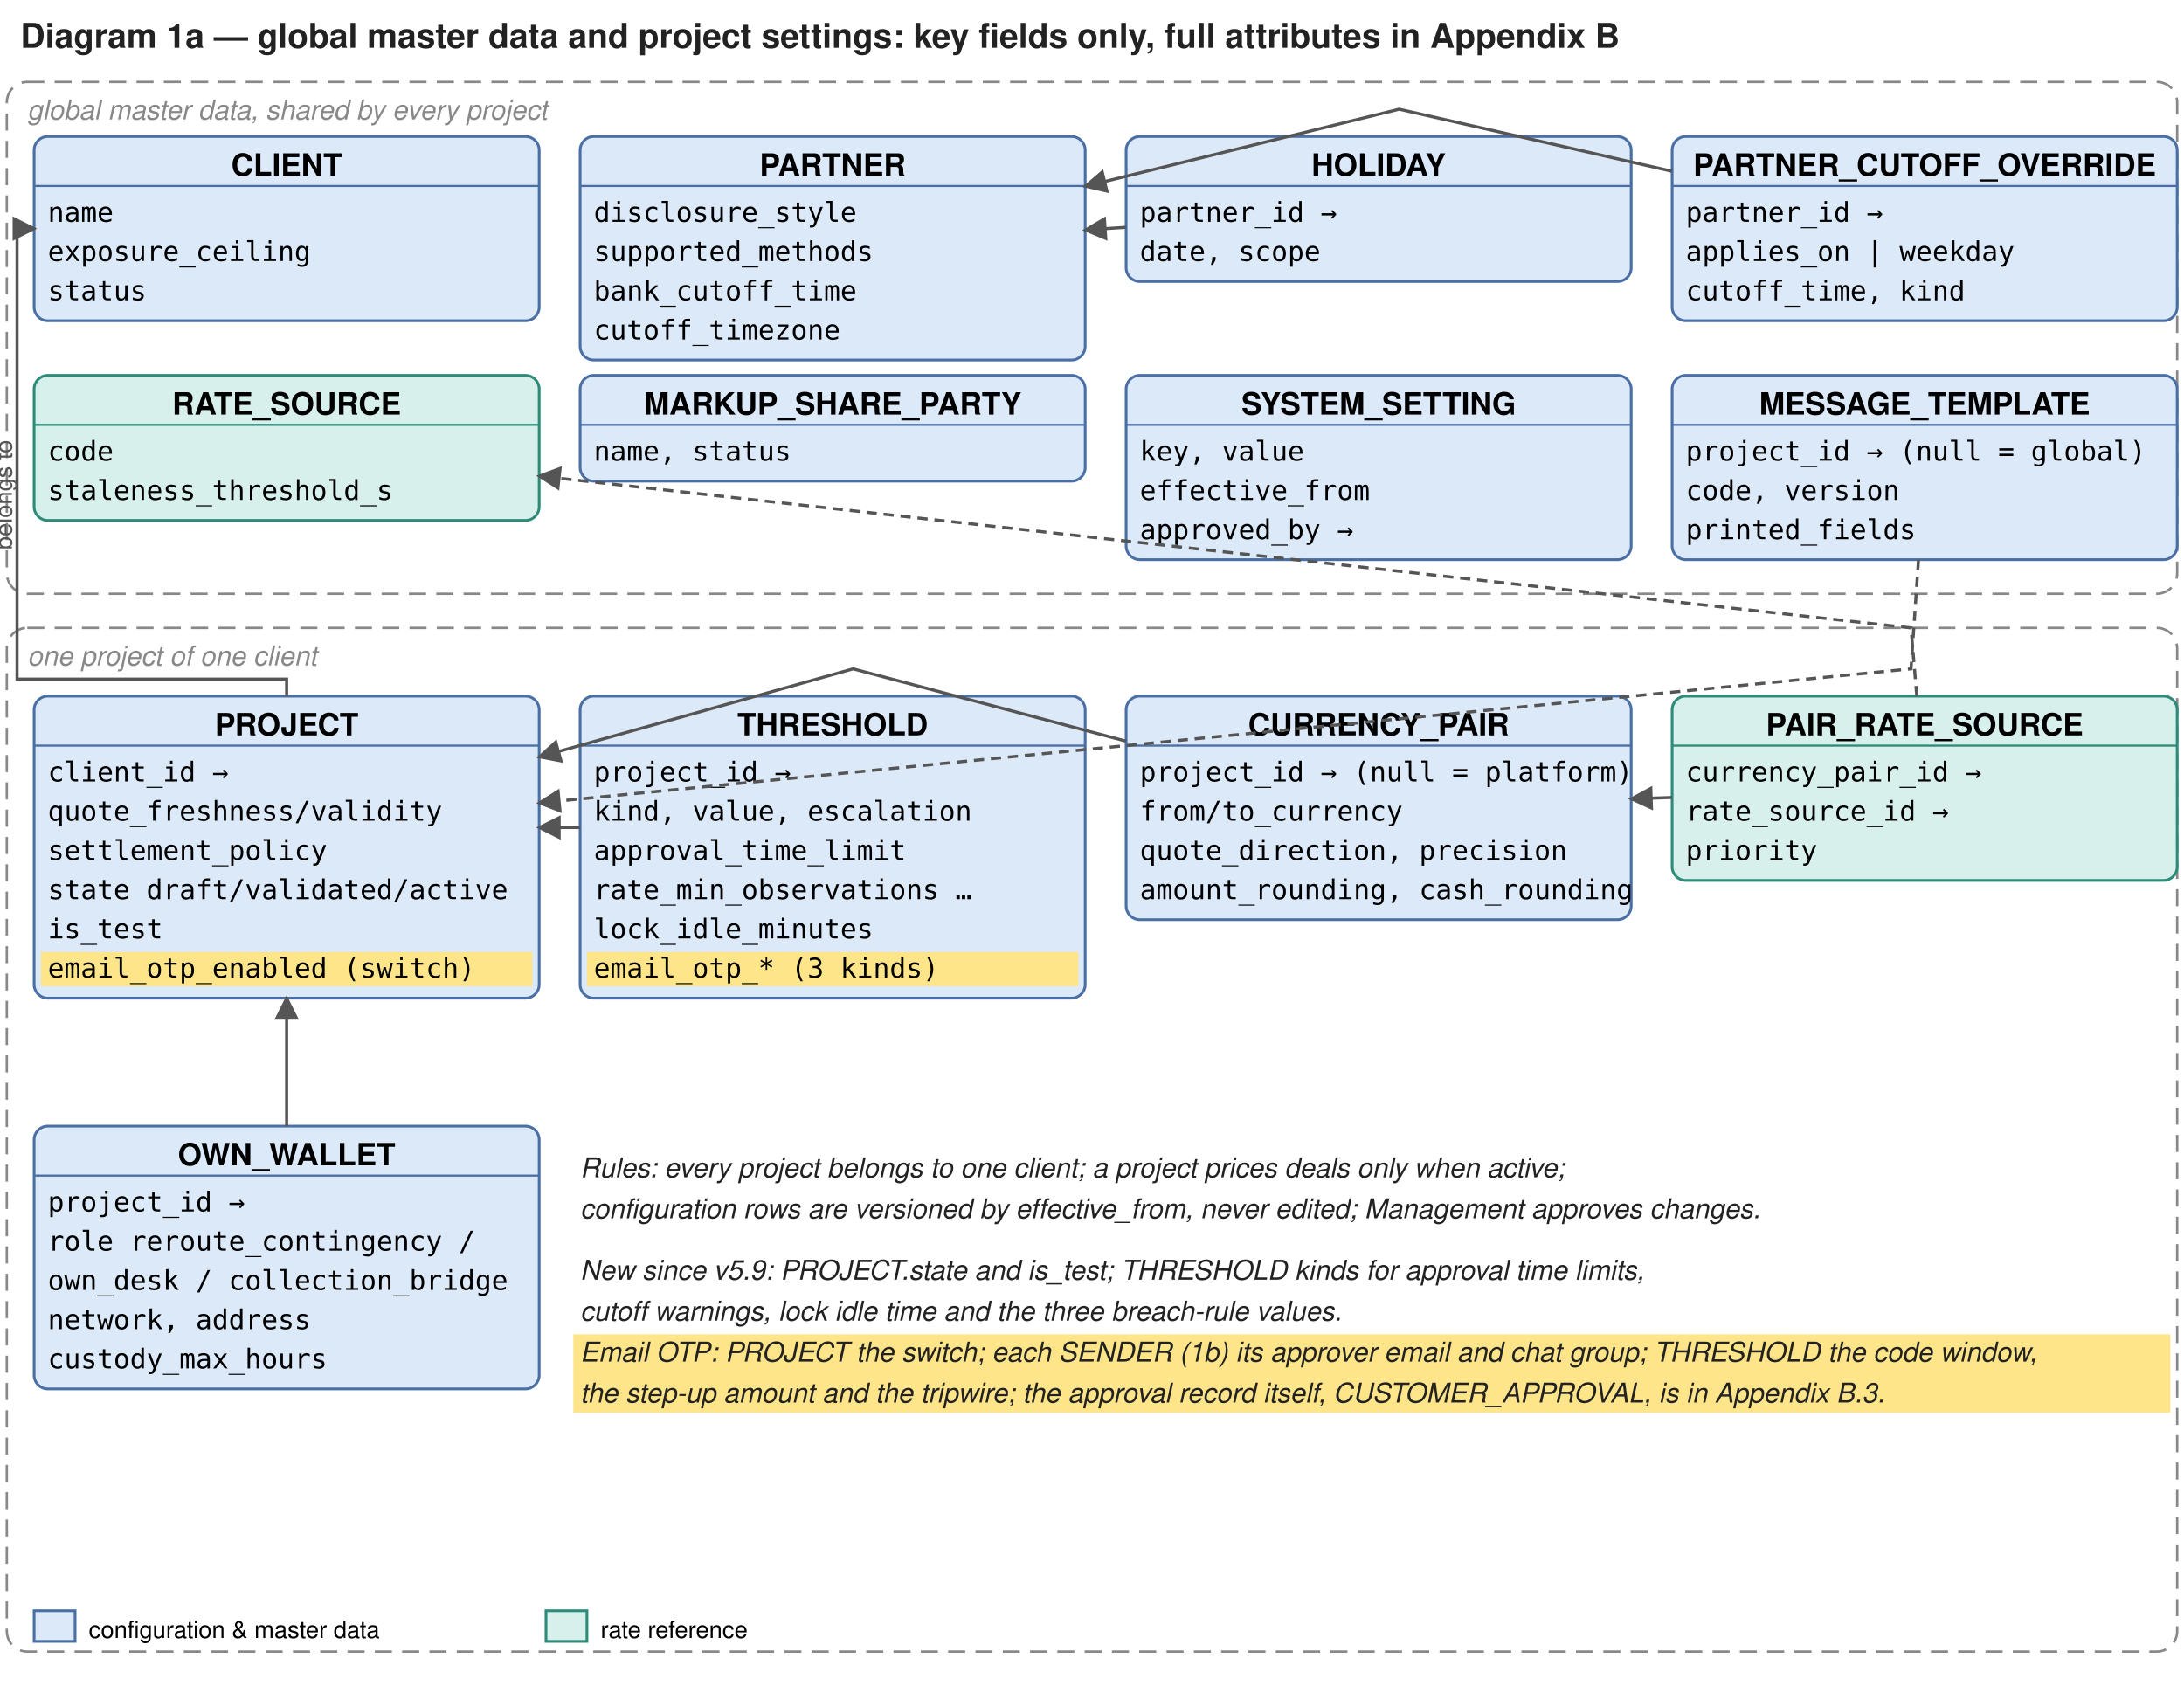
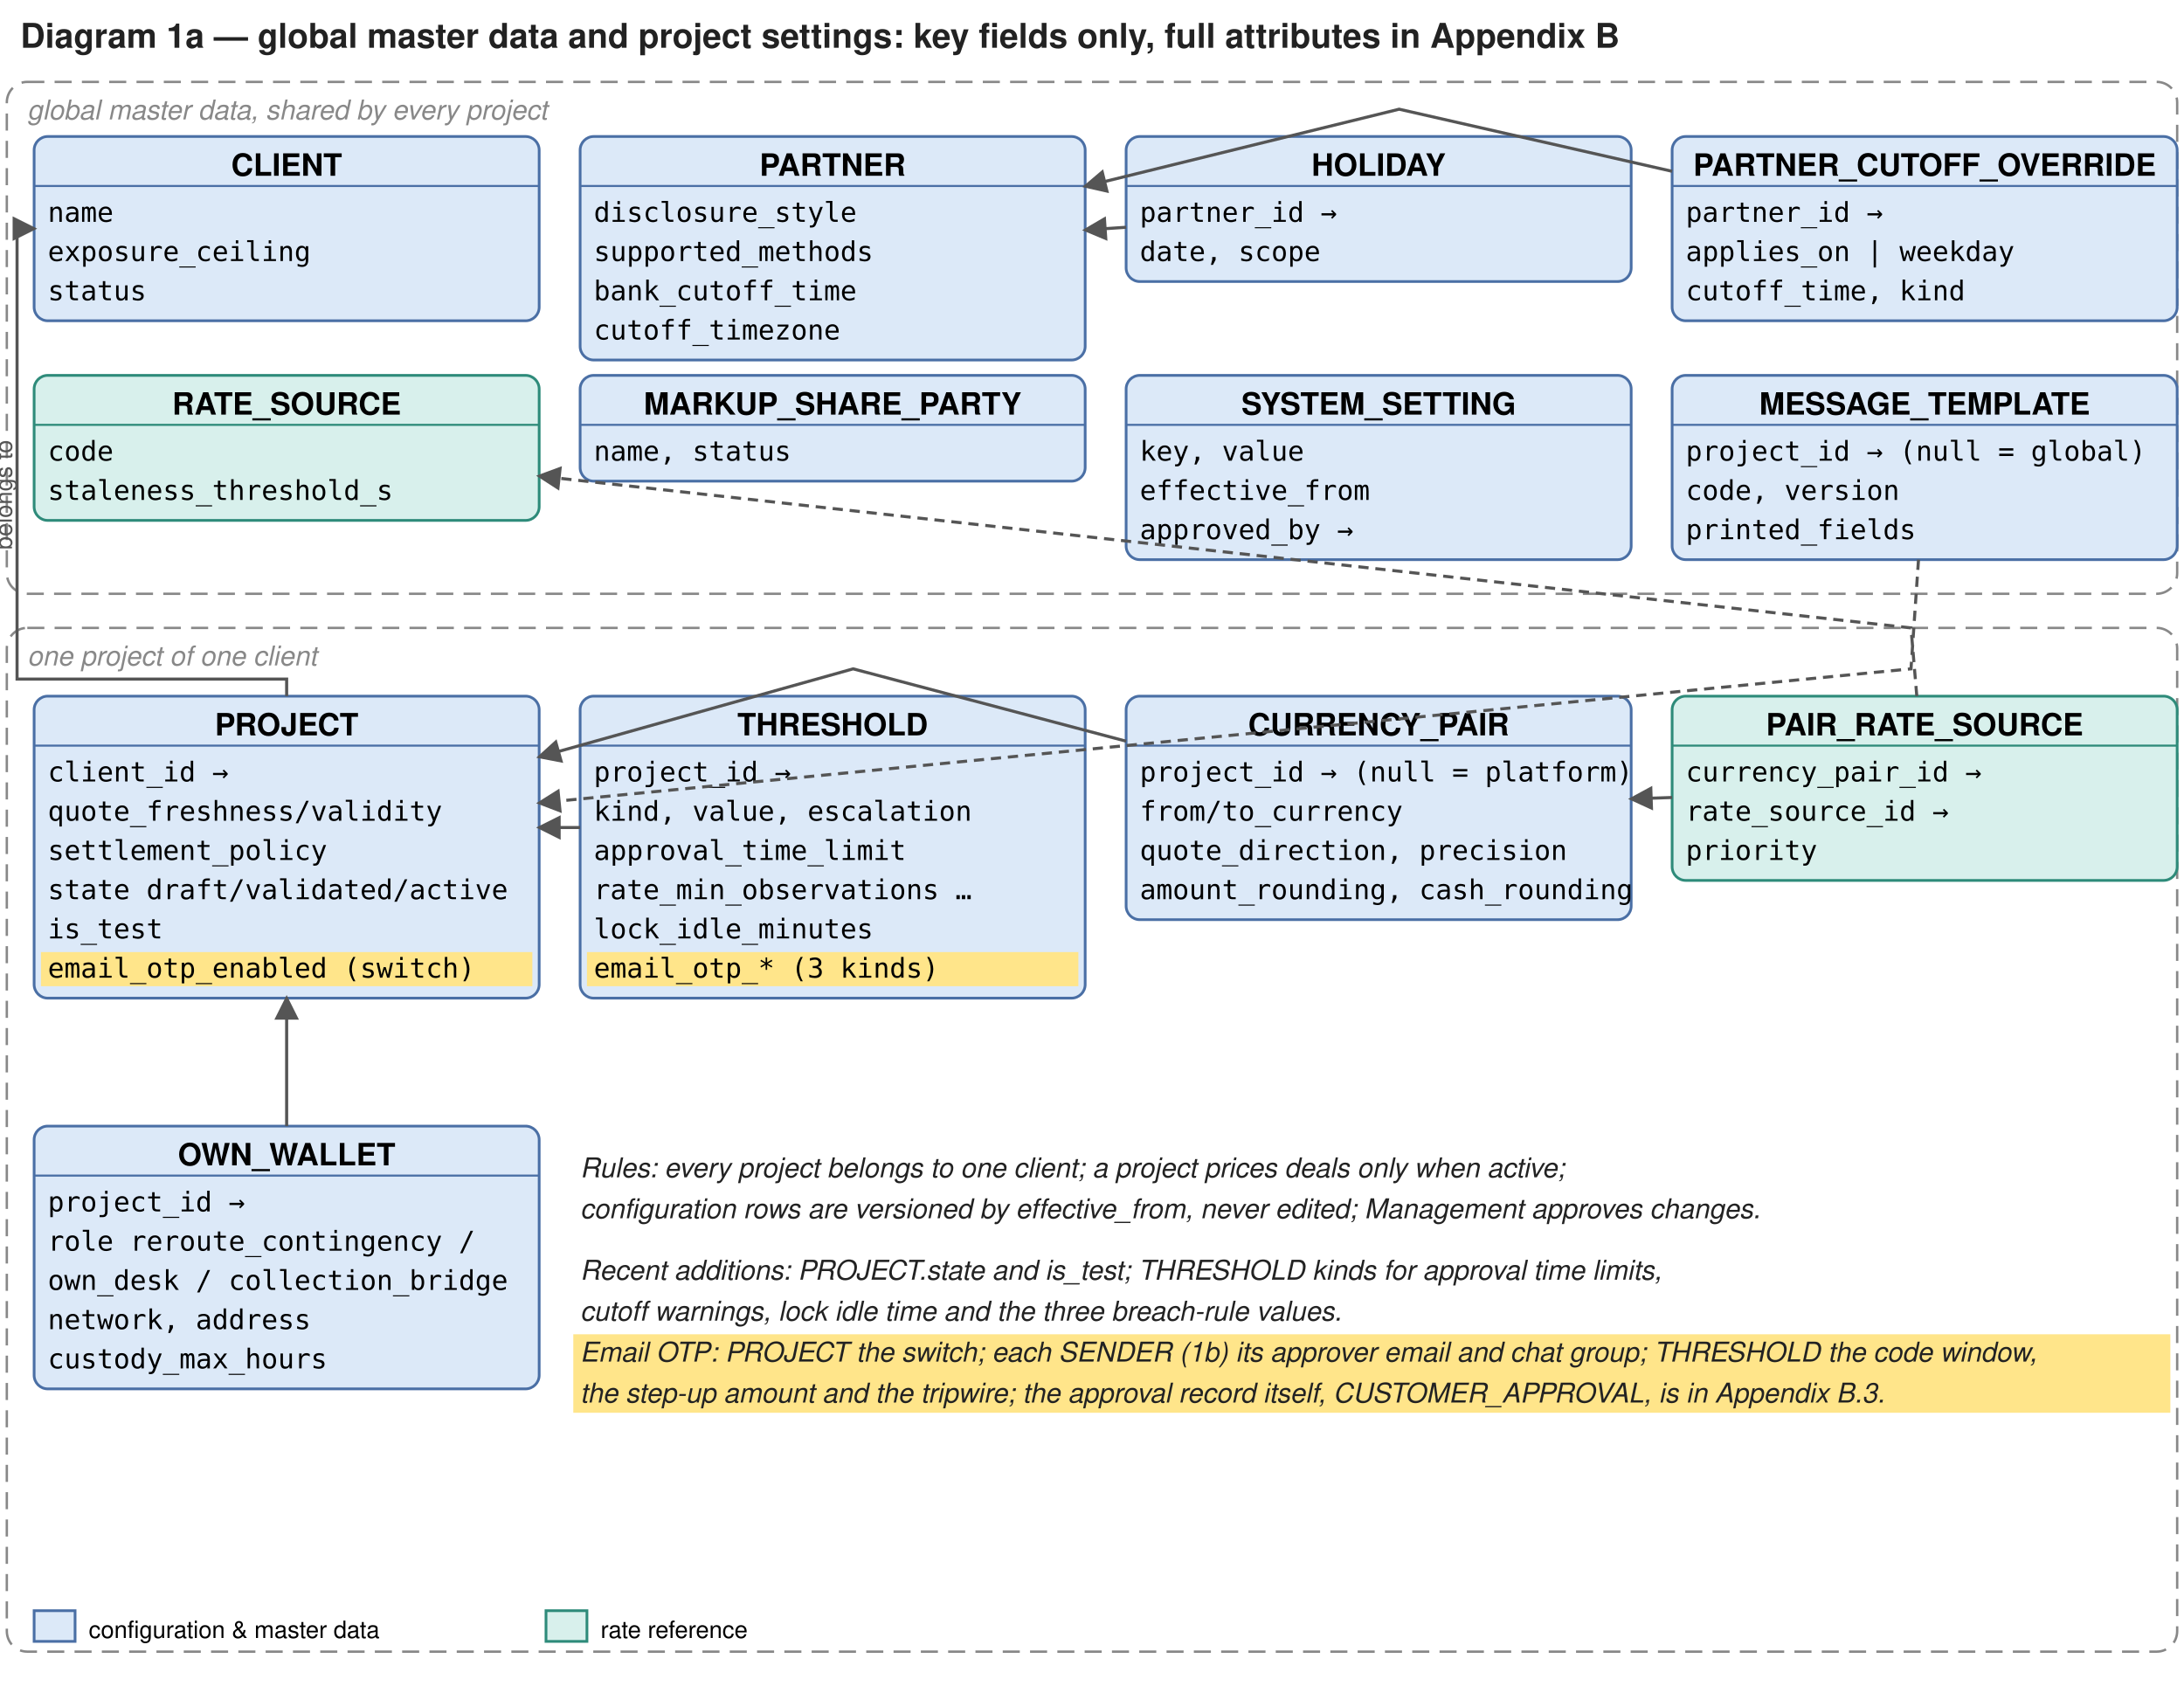
<svg xmlns="http://www.w3.org/2000/svg" viewBox="0 0 640 500" width="100%" style="display:block; background:#FFFFFF; border:0.5pt solid #bbbbbb">
  <defs>
    <marker id="arr" markerWidth="8" markerHeight="8" refX="7" refY="4" orient="auto" markerUnits="strokeWidth">
      <path d="M0,0 L8,4 L0,8 z" fill="#555" />
    </marker>
  </defs>
  <text x="6" y="14" font-size="10" font-family="Helvetica, Arial, sans-serif" fill="#222" text-anchor="start" font-weight="bold">Diagram 1a — global master data and project settings: key fields only, full attributes in Appendix B</text>
  <rect x="2" y="24" width="636" height="150" rx="6" fill="none" stroke="#888" stroke-width="0.7" stroke-dasharray="5 3" />
  <text x="8" y="35" font-size="8" font-family="Helvetica, Arial, sans-serif" fill="#888" font-style="italic">global master data, shared by every project</text>
  <rect x="10" y="40" width="148" height="54.0" rx="4" fill="#DCE9F8" stroke="#4A6FA5" stroke-width="0.8" />
  <text x="84.0" y="51.5" font-size="9" font-family="Helvetica, Arial, sans-serif" font-weight="bold" text-anchor="middle">CLIENT</text>
  <line x1="10" y1="54.5" x2="158" y2="54.5" stroke="#4A6FA5" stroke-width="0.6" />
  <text x="14" y="65.0" font-size="8" font-family="Menlo, Consolas, monospace">name</text>
  <text x="14" y="76.5" font-size="8" font-family="Menlo, Consolas, monospace">exposure_ceiling</text>
  <text x="14" y="88.0" font-size="8" font-family="Menlo, Consolas, monospace">status</text>
  <rect x="170" y="40" width="148" height="65.5" rx="4" fill="#DCE9F8" stroke="#4A6FA5" stroke-width="0.8" />
  <text x="244.0" y="51.5" font-size="9" font-family="Helvetica, Arial, sans-serif" font-weight="bold" text-anchor="middle">PARTNER</text>
  <line x1="170" y1="54.5" x2="318" y2="54.5" stroke="#4A6FA5" stroke-width="0.6" />
  <text x="174" y="65.0" font-size="8" font-family="Menlo, Consolas, monospace">disclosure_style</text>
  <text x="174" y="76.5" font-size="8" font-family="Menlo, Consolas, monospace">supported_methods</text>
  <text x="174" y="88.0" font-size="8" font-family="Menlo, Consolas, monospace">bank_cutoff_time</text>
  <text x="174" y="99.5" font-size="8" font-family="Menlo, Consolas, monospace">cutoff_timezone</text>
  <rect x="330" y="40" width="148" height="42.5" rx="4" fill="#DCE9F8" stroke="#4A6FA5" stroke-width="0.8" />
  <text x="404.0" y="51.5" font-size="9" font-family="Helvetica, Arial, sans-serif" font-weight="bold" text-anchor="middle">HOLIDAY</text>
  <line x1="330" y1="54.5" x2="478" y2="54.5" stroke="#4A6FA5" stroke-width="0.6" />
  <text x="334" y="65.0" font-size="8" font-family="Menlo, Consolas, monospace">partner_id →</text>
  <text x="334" y="76.5" font-size="8" font-family="Menlo, Consolas, monospace">date, scope</text>
  <rect x="490" y="40" width="148" height="54.0" rx="4" fill="#DCE9F8" stroke="#4A6FA5" stroke-width="0.8" />
  <text x="564.0" y="51.5" font-size="9" font-family="Helvetica, Arial, sans-serif" font-weight="bold" text-anchor="middle">PARTNER_CUTOFF_OVERRIDE</text>
  <line x1="490" y1="54.5" x2="638" y2="54.5" stroke="#4A6FA5" stroke-width="0.6" />
  <text x="494" y="65.0" font-size="8" font-family="Menlo, Consolas, monospace">partner_id →</text>
  <text x="494" y="76.5" font-size="8" font-family="Menlo, Consolas, monospace">applies_on | weekday</text>
  <text x="494" y="88.0" font-size="8" font-family="Menlo, Consolas, monospace">cutoff_time, kind</text>
  <rect x="10" y="110" width="148" height="42.5" rx="4" fill="#D8F0EC" stroke="#2E8B7A" stroke-width="0.8" />
  <text x="84.0" y="121.5" font-size="9" font-family="Helvetica, Arial, sans-serif" font-weight="bold" text-anchor="middle">RATE_SOURCE</text>
  <line x1="10" y1="124.5" x2="158" y2="124.5" stroke="#2E8B7A" stroke-width="0.6" />
  <text x="14" y="135.0" font-size="8" font-family="Menlo, Consolas, monospace">code</text>
  <text x="14" y="146.5" font-size="8" font-family="Menlo, Consolas, monospace">staleness_threshold_s</text>
  <rect x="170" y="110" width="148" height="31.0" rx="4" fill="#DCE9F8" stroke="#4A6FA5" stroke-width="0.8" />
  <text x="244.0" y="121.5" font-size="9" font-family="Helvetica, Arial, sans-serif" font-weight="bold" text-anchor="middle">MARKUP_SHARE_PARTY</text>
  <line x1="170" y1="124.5" x2="318" y2="124.5" stroke="#4A6FA5" stroke-width="0.6" />
  <text x="174" y="135.0" font-size="8" font-family="Menlo, Consolas, monospace">name, status</text>
  <rect x="330" y="110" width="148" height="54.0" rx="4" fill="#DCE9F8" stroke="#4A6FA5" stroke-width="0.8" />
  <text x="404.0" y="121.5" font-size="9" font-family="Helvetica, Arial, sans-serif" font-weight="bold" text-anchor="middle">SYSTEM_SETTING</text>
  <line x1="330" y1="124.5" x2="478" y2="124.5" stroke="#4A6FA5" stroke-width="0.6" />
  <text x="334" y="135.0" font-size="8" font-family="Menlo, Consolas, monospace">key, value</text>
  <text x="334" y="146.5" font-size="8" font-family="Menlo, Consolas, monospace">effective_from</text>
  <text x="334" y="158.0" font-size="8" font-family="Menlo, Consolas, monospace">approved_by →</text>
  <rect x="490" y="110" width="148" height="54.0" rx="4" fill="#DCE9F8" stroke="#4A6FA5" stroke-width="0.8" />
  <text x="564.0" y="121.5" font-size="9" font-family="Helvetica, Arial, sans-serif" font-weight="bold" text-anchor="middle">MESSAGE_TEMPLATE</text>
  <line x1="490" y1="124.5" x2="638" y2="124.5" stroke="#4A6FA5" stroke-width="0.6" />
  <text x="494" y="135.0" font-size="8" font-family="Menlo, Consolas, monospace">project_id → (null = global)</text>
  <text x="494" y="146.5" font-size="8" font-family="Menlo, Consolas, monospace">code, version</text>
  <text x="494" y="158.0" font-size="8" font-family="Menlo, Consolas, monospace">printed_fields</text>
  <rect x="2" y="184" width="636" height="300" rx="6" fill="none" stroke="#888" stroke-width="0.7" stroke-dasharray="5 3" />
  <text x="8" y="195" font-size="8" font-family="Helvetica, Arial, sans-serif" fill="#888" font-style="italic">one project of one client</text>
  <rect x="10" y="204" width="148" height="88.5" rx="4" fill="#DCE9F8" stroke="#4A6FA5" stroke-width="0.8" />
  <text x="84.0" y="215.5" font-size="9" font-family="Helvetica, Arial, sans-serif" font-weight="bold" text-anchor="middle">PROJECT</text>
  <line x1="10" y1="218.5" x2="158" y2="218.5" stroke="#4A6FA5" stroke-width="0.6" />
  <text x="14" y="229.0" font-size="8" font-family="Menlo, Consolas, monospace">client_id →</text>
  <text x="14" y="240.5" font-size="8" font-family="Menlo, Consolas, monospace">quote_freshness/validity</text>
  <text x="14" y="252.0" font-size="8" font-family="Menlo, Consolas, monospace">settlement_policy</text>
  <text x="14" y="263.5" font-size="8" font-family="Menlo, Consolas, monospace">state draft/validated/active</text>
  <text x="14" y="275.0" font-size="8" font-family="Menlo, Consolas, monospace">is_test</text>
  <g class="rev">
    <rect x="12" y="279" width="144" height="10" fill="#ffe58a" />
  </g>
  <text x="14" y="286.5" font-size="8" font-family="Menlo, Consolas, monospace">email_otp_enabled (switch)</text>
  <rect x="170" y="204" width="148" height="88.5" rx="4" fill="#DCE9F8" stroke="#4A6FA5" stroke-width="0.8" />
  <text x="244.0" y="215.5" font-size="9" font-family="Helvetica, Arial, sans-serif" font-weight="bold" text-anchor="middle">THRESHOLD</text>
  <line x1="170" y1="218.5" x2="318" y2="218.5" stroke="#4A6FA5" stroke-width="0.6" />
  <text x="174" y="229.0" font-size="8" font-family="Menlo, Consolas, monospace">project_id →</text>
  <text x="174" y="240.5" font-size="8" font-family="Menlo, Consolas, monospace">kind, value, escalation</text>
  <text x="174" y="252.0" font-size="8" font-family="Menlo, Consolas, monospace">approval_time_limit</text>
  <text x="174" y="263.5" font-size="8" font-family="Menlo, Consolas, monospace">rate_min_observations …</text>
  <text x="174" y="275.0" font-size="8" font-family="Menlo, Consolas, monospace">lock_idle_minutes</text>
  <g class="rev">
    <rect x="172" y="279" width="144" height="10" fill="#ffe58a" />
  </g>
  <text x="174" y="286.5" font-size="8" font-family="Menlo, Consolas, monospace">email_otp_* (3 kinds)</text>
  <rect x="330" y="204" width="148" height="65.5" rx="4" fill="#DCE9F8" stroke="#4A6FA5" stroke-width="0.8" />
  <text x="404.0" y="215.5" font-size="9" font-family="Helvetica, Arial, sans-serif" font-weight="bold" text-anchor="middle">CURRENCY_PAIR</text>
  <line x1="330" y1="218.5" x2="478" y2="218.5" stroke="#4A6FA5" stroke-width="0.6" />
  <text x="334" y="229.0" font-size="8" font-family="Menlo, Consolas, monospace">project_id → (null = platform)</text>
  <text x="334" y="240.5" font-size="8" font-family="Menlo, Consolas, monospace">from/to_currency</text>
  <text x="334" y="252.0" font-size="8" font-family="Menlo, Consolas, monospace">quote_direction, precision</text>
  <text x="334" y="263.5" font-size="8" font-family="Menlo, Consolas, monospace">amount_rounding, cash_rounding</text>
  <rect x="490" y="204" width="148" height="54.0" rx="4" fill="#D8F0EC" stroke="#2E8B7A" stroke-width="0.8" />
  <text x="564.0" y="215.5" font-size="9" font-family="Helvetica, Arial, sans-serif" font-weight="bold" text-anchor="middle">PAIR_RATE_SOURCE</text>
  <line x1="490" y1="218.5" x2="638" y2="218.5" stroke="#2E8B7A" stroke-width="0.6" />
  <text x="494" y="229.0" font-size="8" font-family="Menlo, Consolas, monospace">currency_pair_id →</text>
  <text x="494" y="240.5" font-size="8" font-family="Menlo, Consolas, monospace">rate_source_id →</text>
  <text x="494" y="252.0" font-size="8" font-family="Menlo, Consolas, monospace">priority</text>
  <rect x="10" y="330" width="148" height="77.0" rx="4" fill="#DCE9F8" stroke="#4A6FA5" stroke-width="0.8" />
  <text x="84.0" y="341.5" font-size="9" font-family="Helvetica, Arial, sans-serif" font-weight="bold" text-anchor="middle">OWN_WALLET</text>
  <line x1="10" y1="344.5" x2="158" y2="344.5" stroke="#4A6FA5" stroke-width="0.6" />
  <text x="14" y="355.0" font-size="8" font-family="Menlo, Consolas, monospace">project_id →</text>
  <text x="14" y="366.5" font-size="8" font-family="Menlo, Consolas, monospace">role reroute_contingency /</text>
  <text x="14" y="378.0" font-size="8" font-family="Menlo, Consolas, monospace">  own_desk / collection_bridge</text>
  <text x="14" y="389.5" font-size="8" font-family="Menlo, Consolas, monospace">network, address</text>
  <text x="14" y="401.0" font-size="8" font-family="Menlo, Consolas, monospace">custody_max_hours</text>
  <text x="170" y="345" font-size="8" font-family="Helvetica, Arial, sans-serif" fill="#222" text-anchor="start" font-style="italic">Rules: every project belongs to one client; a project prices deals only when active;</text>
  <text x="170" y="357" font-size="8" font-family="Helvetica, Arial, sans-serif" fill="#222" text-anchor="start" font-style="italic">configuration rows are versioned by effective_from, never edited; Management approves changes.</text>
-   <text x="170" y="375" font-size="8" font-family="Helvetica, Arial, sans-serif" fill="#222" text-anchor="start" font-style="italic">New since v5.9: PROJECT.state and is_test; THRESHOLD kinds for approval time limits,</text>
+   <text x="170" y="375" font-size="8" font-family="Helvetica, Arial, sans-serif" fill="#222" text-anchor="start" font-style="italic">Recent additions: PROJECT.state and is_test; THRESHOLD kinds for approval time limits,</text>
  <text x="170" y="387" font-size="8" font-family="Helvetica, Arial, sans-serif" fill="#222" text-anchor="start" font-style="italic">cutoff warnings, lock idle time and the three breach-rule values.</text>
  <g class="rev">
    <rect x="168" y="391" width="468" height="23" fill="#ffe58a" />
  </g>
  <text x="170" y="399" font-size="8" font-family="Helvetica, Arial, sans-serif" fill="#222" text-anchor="start" font-style="italic">Email OTP: PROJECT the switch; each SENDER (1b) its approver email and chat group; THRESHOLD the code window,</text>
  <text x="170" y="411" font-size="8" font-family="Helvetica, Arial, sans-serif" fill="#222" text-anchor="start" font-style="italic">the step-up amount and the tripwire; the approval record itself, CUSTOMER_APPROVAL, is in Appendix B.3.</text>
  <path d="M 84.0 204.0 L 84.0 199.0 L 5.0 199.0 L 5.0 67.0 L 10.0 67.0" fill="none" stroke="#555" stroke-width="0.9" marker-end="url(#arr)" />
  <text x="0" y="0" transform="translate(3.5,145) rotate(-90)" font-size="7" font-family="Helvetica, Arial, sans-serif" fill="#555" text-anchor="middle">belongs to</text>
  <path d="M 330.0 66.6 L 318.0 67.4" fill="none" stroke="#555" stroke-width="0.9" marker-end="url(#arr)" />
  <path d="M 490.0 50.2 L 410.0 32.0 L 318.0 54.6" fill="none" stroke="#555" stroke-width="0.9" marker-end="url(#arr)" />
  <path d="M 170.0 242.5 L 158.0 242.5" fill="none" stroke="#555" stroke-width="0.9" marker-end="url(#arr)" />
  <path d="M 330.0 217.2 L 250.0 196.0 L 158.0 221.8" fill="none" stroke="#555" stroke-width="0.9" marker-end="url(#arr)" />
  <path d="M 84.0 330.0 L 84.0 292.5" fill="none" stroke="#555" stroke-width="0.9" marker-end="url(#arr)" />
  <path d="M 490.0 233.7 L 478.0 234.1" fill="none" stroke="#555" stroke-width="0.9" marker-end="url(#arr)" />
  <path d="M 561.7 204.0 L 560.0 184.0 L 158.0 139.5" fill="none" stroke="#555" stroke-width="0.9" stroke-dasharray="3 2" marker-end="url(#arr)" />
  <path d="M 562.2 164.0 L 560.0 196.0 L 158.0 235.3" fill="none" stroke="#555" stroke-width="0.9" stroke-dasharray="3 2" marker-end="url(#arr)" />
  <rect x="10" y="472" width="12" height="9" fill="#DCE9F8" stroke="#4A6FA5" stroke-width="0.8" />
  <text x="26" y="480" font-size="7" font-family="Helvetica, Arial, sans-serif">configuration &amp; master data</text>
  <rect x="160" y="472" width="12" height="9" fill="#D8F0EC" stroke="#2E8B7A" stroke-width="0.8" />
  <text x="176" y="480" font-size="7" font-family="Helvetica, Arial, sans-serif">rate reference</text>
</svg>
